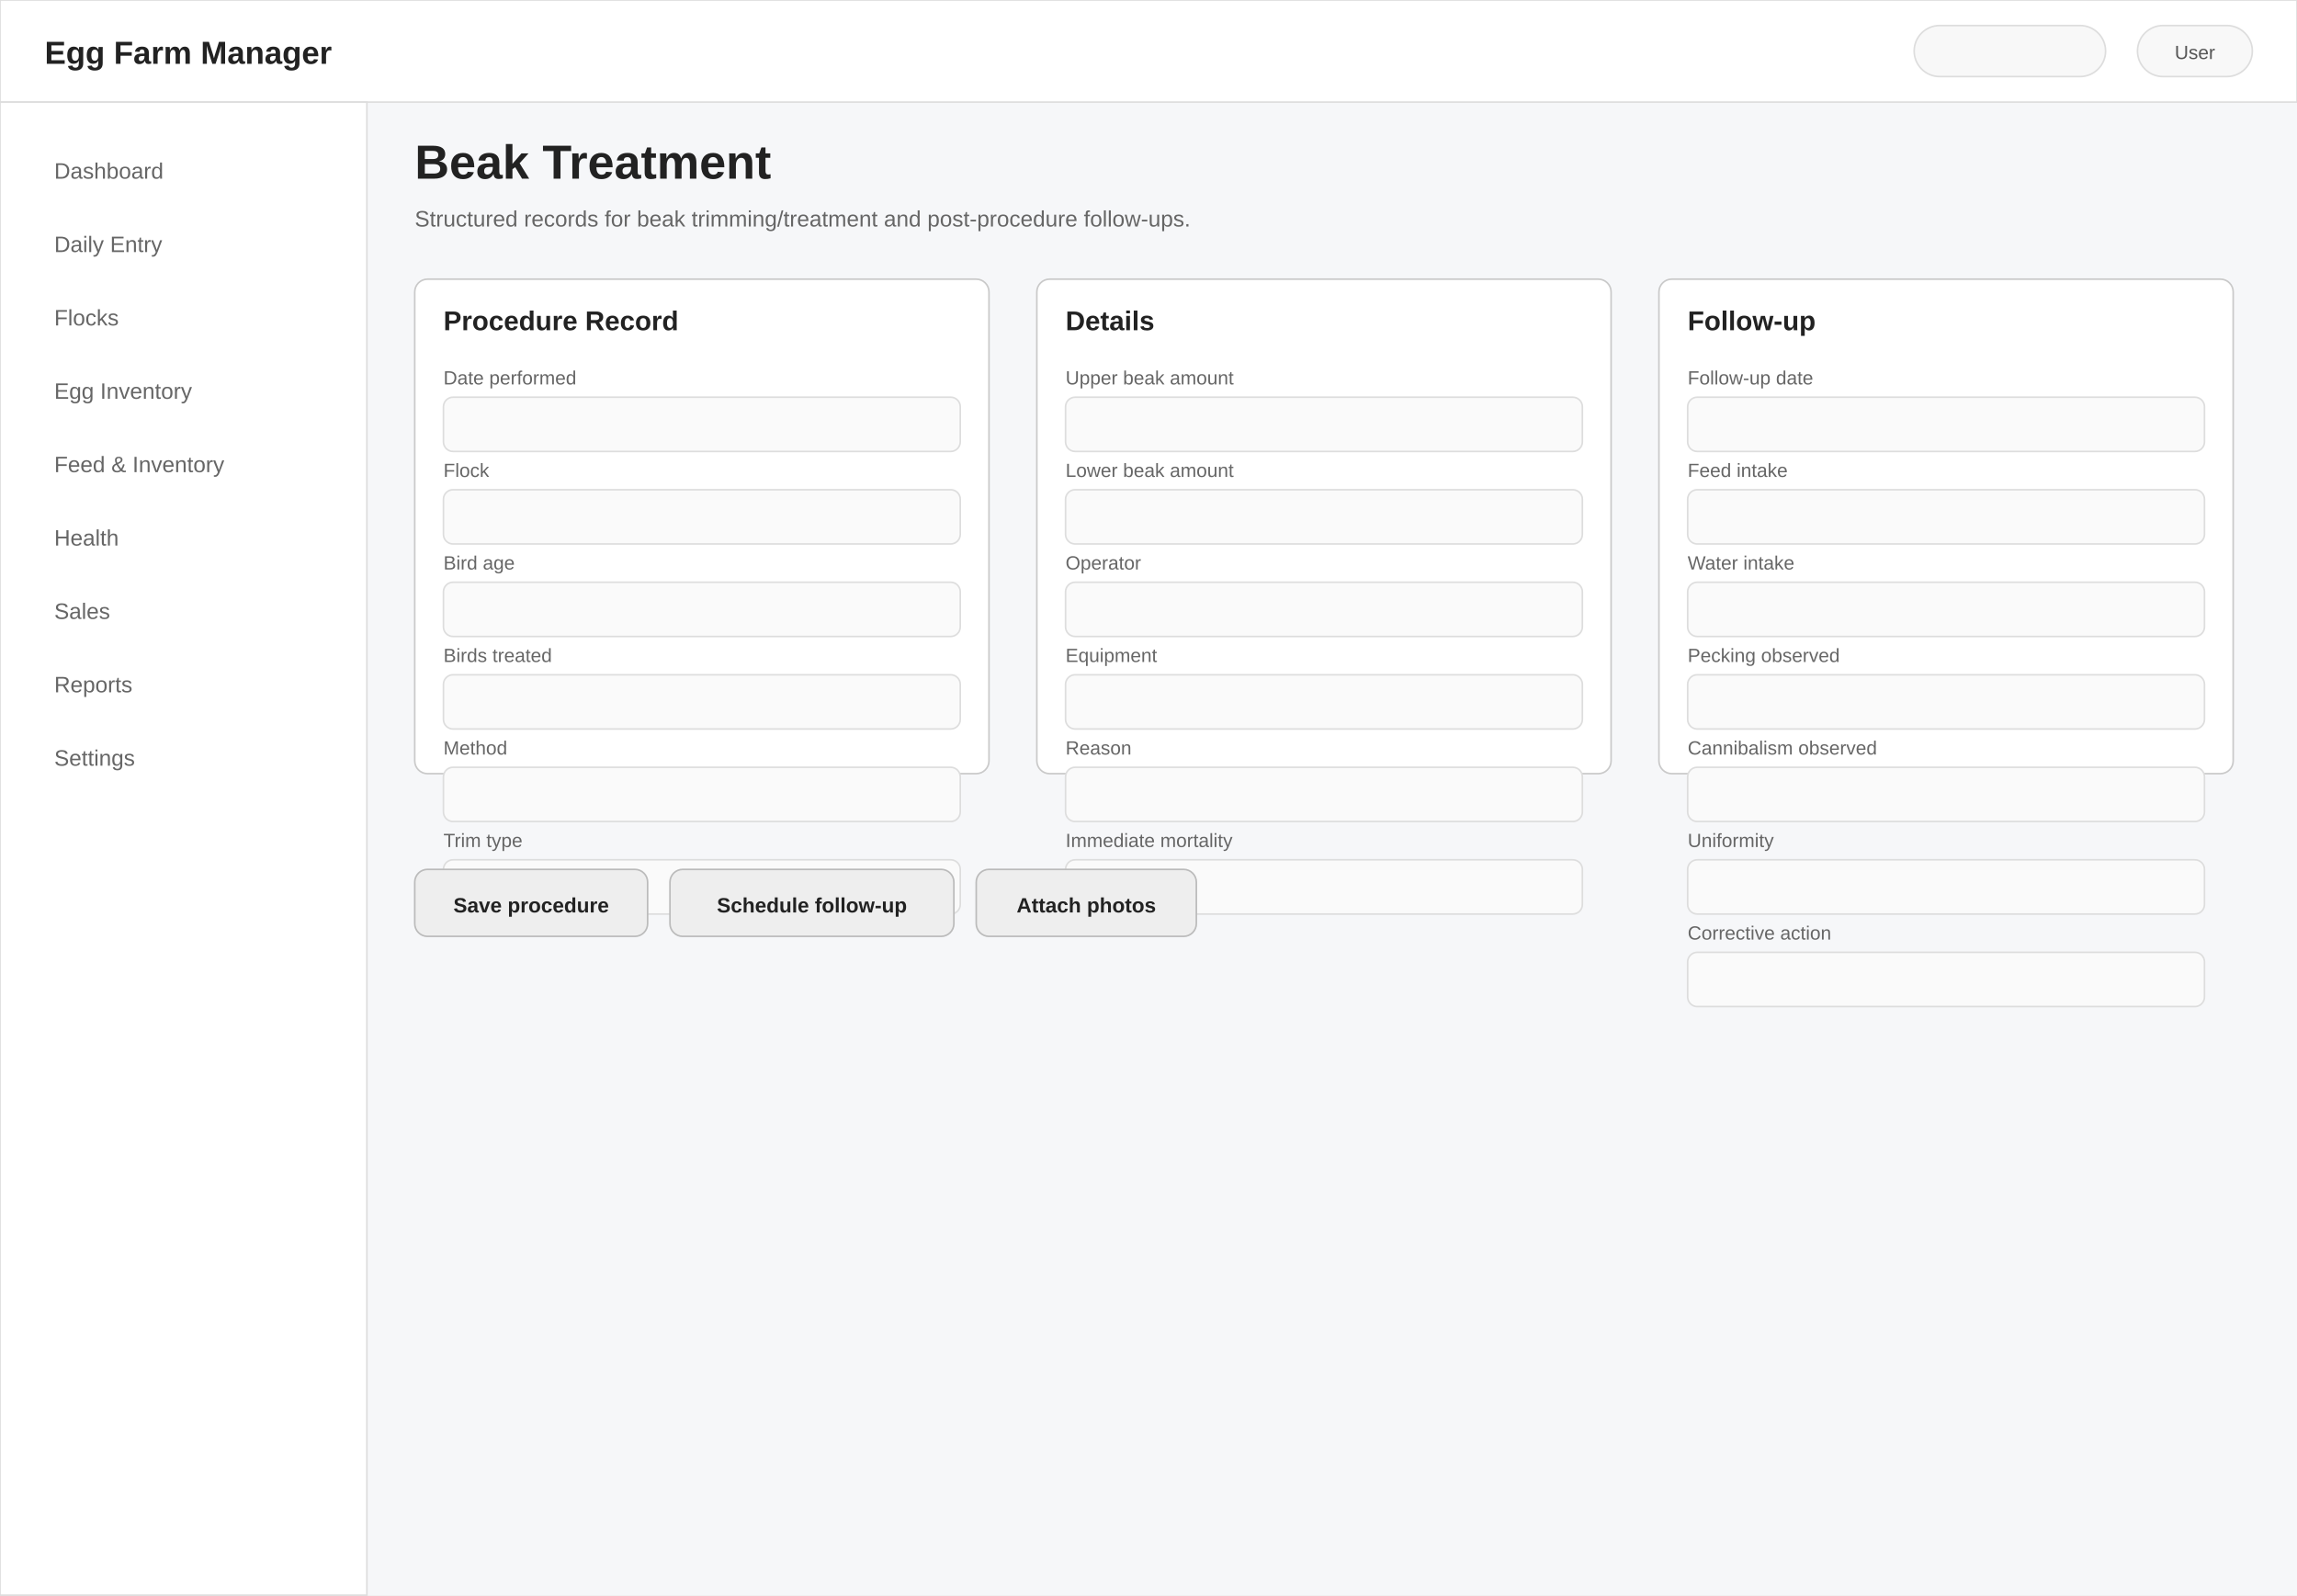
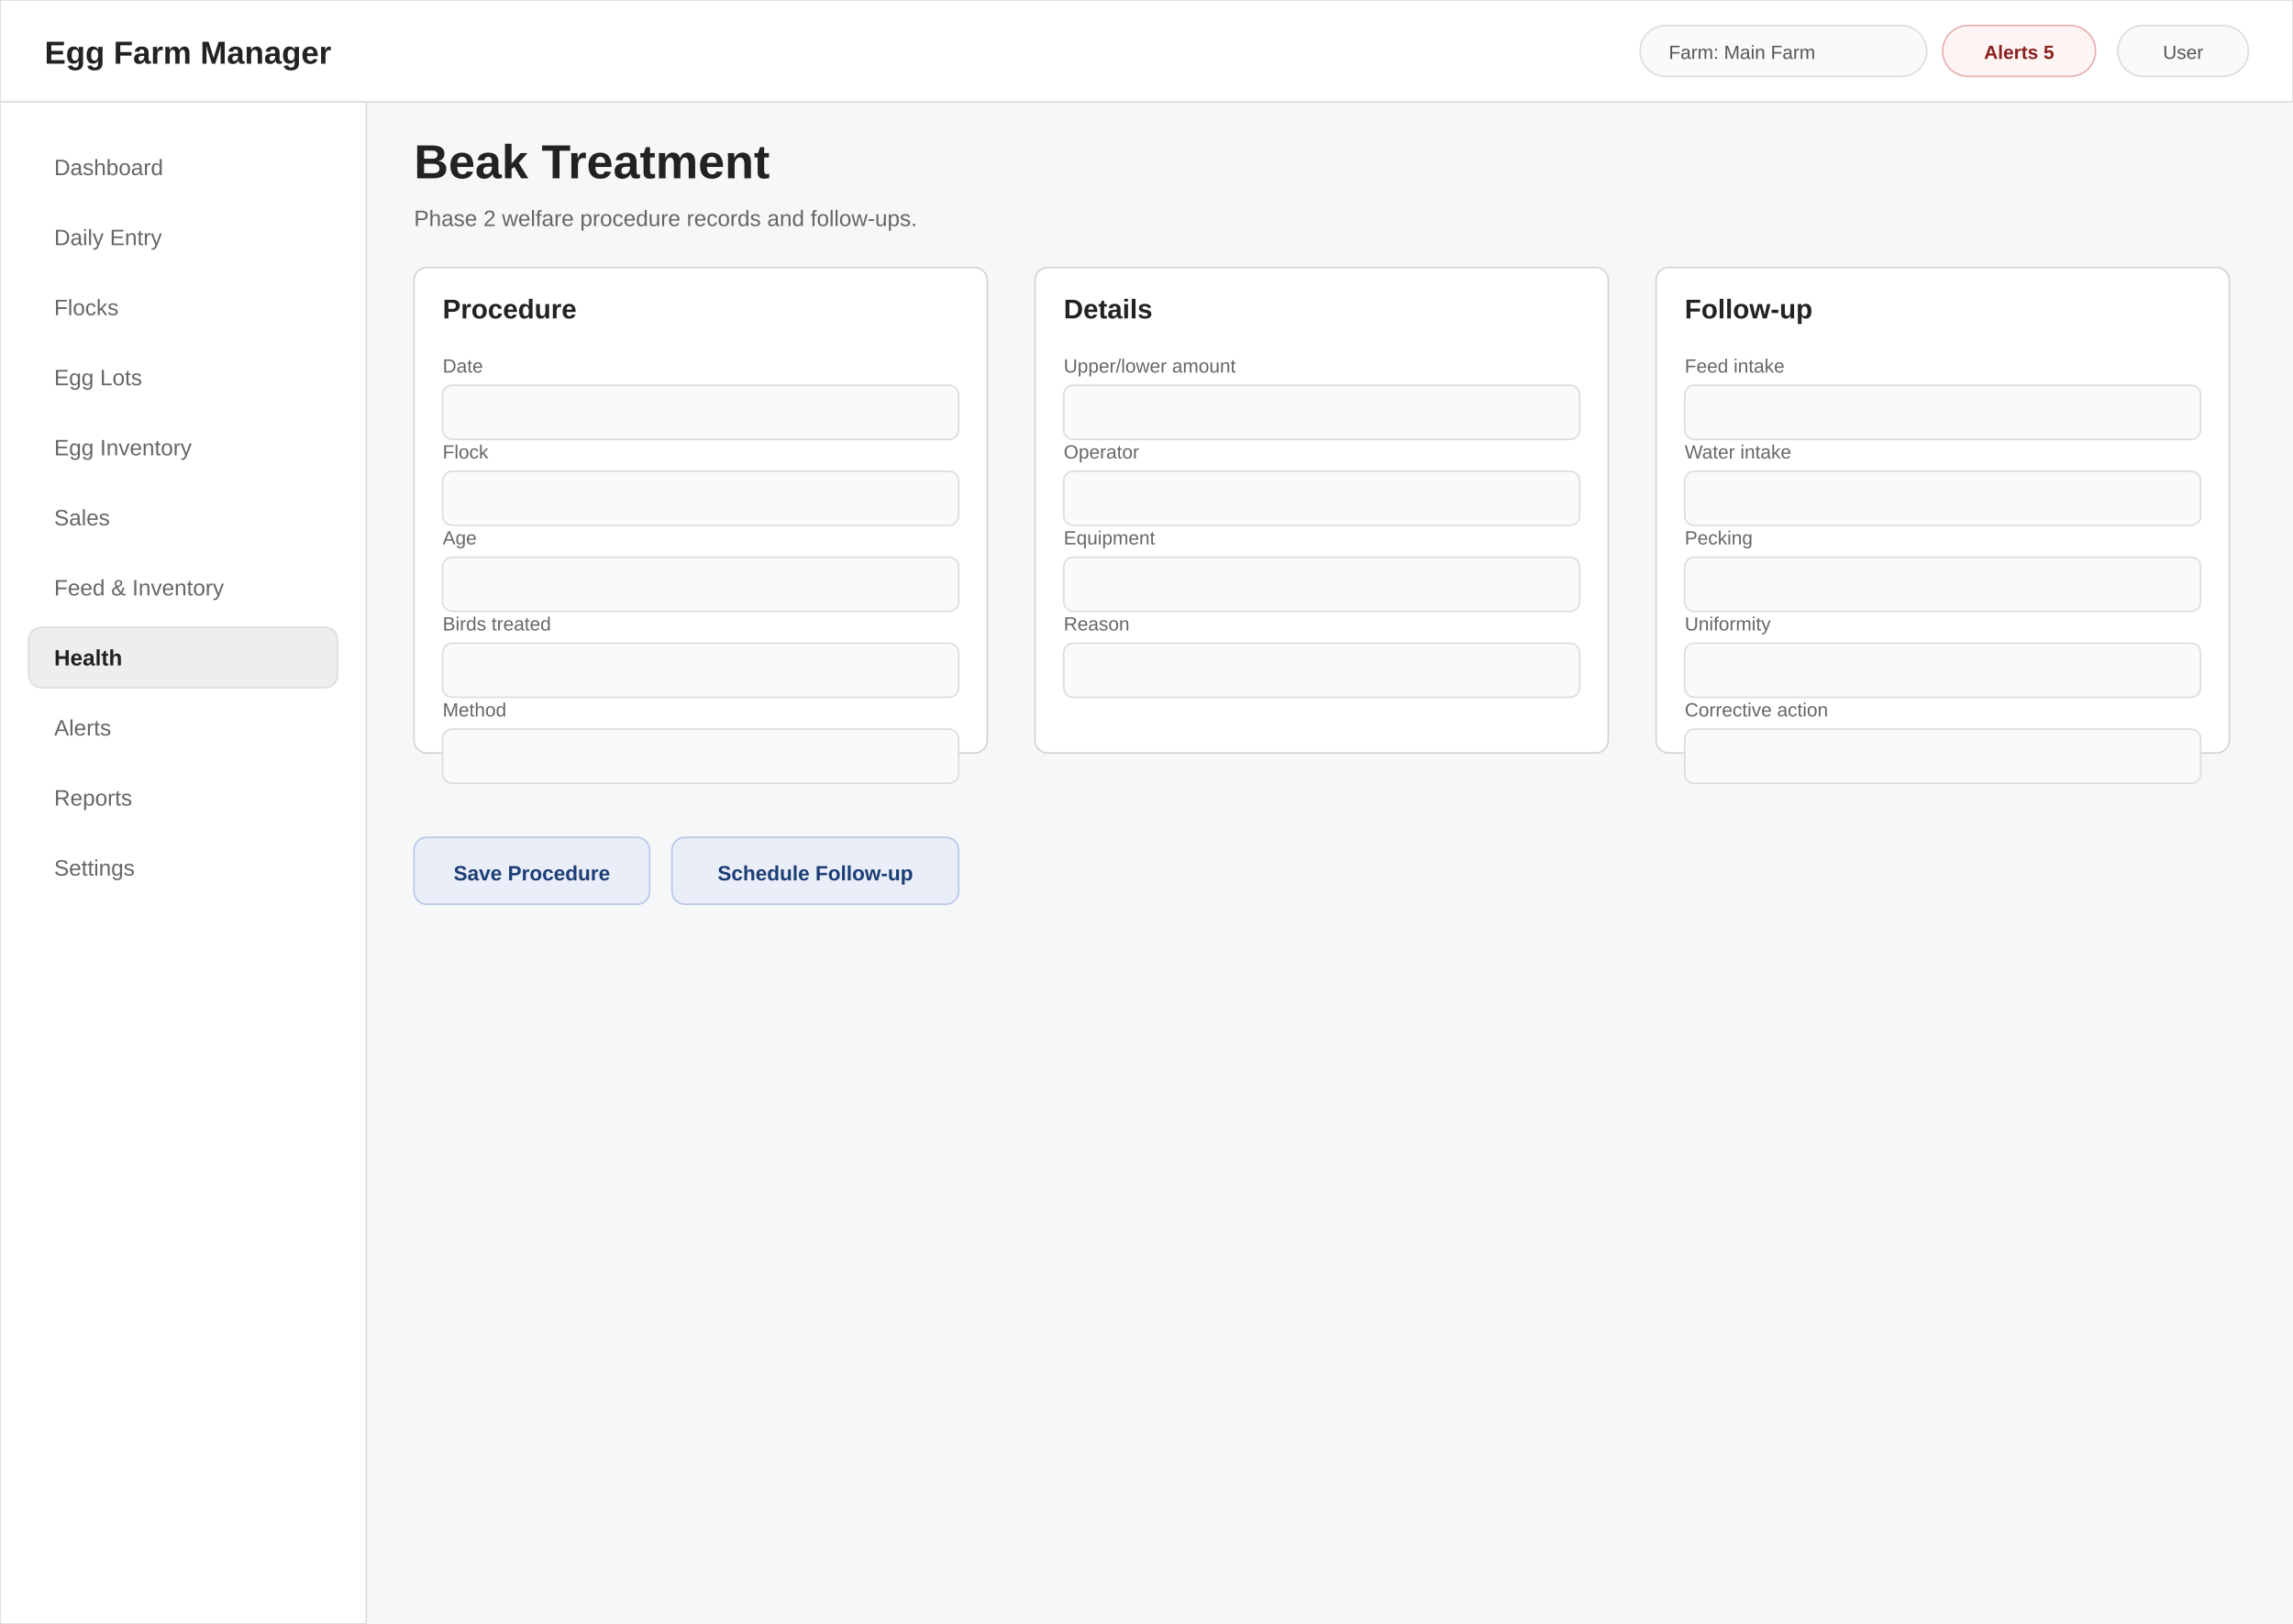
- <svg xmlns="http://www.w3.org/2000/svg" width="1440" height="1000" viewBox="0 0 1440 1000">
+ <svg xmlns="http://www.w3.org/2000/svg" width="1440" height="1020" viewBox="0 0 1440 1020">
  <rect width="100%" height="100%" fill="#f6f7f9" />
-   <rect x="0" y="0" width="1440" height="64" rx="0" fill="#ffffff" stroke="#dddddd" stroke-width="1" />
-   <text x="28" y="40" font-size="20" font-family="Arial, sans-serif" font-weight="700" fill="#222" text-anchor="start">Egg Farm Manager</text>
-   <text x="1230" y="38" font-size="13" font-family="Arial, sans-serif" font-weight="400" fill="#777" text-anchor="start">Search</text>
-   <rect x="1200" y="16" width="120" height="32" rx="16" fill="#f8f8f8" stroke="#ddd" stroke-width="1" />
-   <rect x="1340" y="16" width="72" height="32" rx="16" fill="#f8f8f8" stroke="#ddd" stroke-width="1" />
-   <text x="1376" y="37" font-size="12" font-family="Arial, sans-serif" font-weight="400" fill="#555" text-anchor="middle">User</text>
-   <rect x="0" y="64" width="230" height="936" rx="0" fill="#ffffff" stroke="#dddddd" stroke-width="1" />
-   <text x="34" y="112" font-size="14" font-family="Arial, sans-serif" font-weight="400" fill="#666" text-anchor="start">Dashboard</text>
-   <text x="34" y="158" font-size="14" font-family="Arial, sans-serif" font-weight="400" fill="#666" text-anchor="start">Daily Entry</text>
-   <text x="34" y="204" font-size="14" font-family="Arial, sans-serif" font-weight="400" fill="#666" text-anchor="start">Flocks</text>
-   <text x="34" y="250" font-size="14" font-family="Arial, sans-serif" font-weight="400" fill="#666" text-anchor="start">Egg Inventory</text>
-   <text x="34" y="296" font-size="14" font-family="Arial, sans-serif" font-weight="400" fill="#666" text-anchor="start">Feed &amp; Inventory</text>
-   <text x="34" y="342" font-size="14" font-family="Arial, sans-serif" font-weight="400" fill="#666" text-anchor="start">Health</text>
-   <text x="34" y="388" font-size="14" font-family="Arial, sans-serif" font-weight="400" fill="#666" text-anchor="start">Sales</text>
-   <text x="34" y="434" font-size="14" font-family="Arial, sans-serif" font-weight="400" fill="#666" text-anchor="start">Reports</text>
-   <text x="34" y="480" font-size="14" font-family="Arial, sans-serif" font-weight="400" fill="#666" text-anchor="start">Settings</text>
-   <text x="260" y="112" font-size="30" font-family="Arial, sans-serif" font-weight="700" fill="#222" text-anchor="start">Beak Treatment</text>
-   <text x="260" y="142" font-size="14" font-family="Arial, sans-serif" font-weight="400" fill="#666" text-anchor="start">Structured records for beak trimming/treatment and post-procedure follow-ups.</text>
-   <rect x="260" y="175" width="360" height="310" rx="8" fill="#fff" stroke="#c9c9c9" stroke-width="1" />
-   <text x="278" y="207" font-size="17" font-family="Arial, sans-serif" font-weight="700" fill="#222" text-anchor="start">Procedure Record</text>
-   <text x="278" y="241" font-size="12" font-family="Arial, sans-serif" font-weight="400" fill="#666" text-anchor="start">Date performed</text>
-   <rect x="278" y="249" width="324" height="34" rx="6" fill="#fafafa" stroke="#ddd" stroke-width="1" />
-   <text x="278" y="299" font-size="12" font-family="Arial, sans-serif" font-weight="400" fill="#666" text-anchor="start">Flock</text>
-   <rect x="278" y="307" width="324" height="34" rx="6" fill="#fafafa" stroke="#ddd" stroke-width="1" />
-   <text x="278" y="357" font-size="12" font-family="Arial, sans-serif" font-weight="400" fill="#666" text-anchor="start">Bird age</text>
-   <rect x="278" y="365" width="324" height="34" rx="6" fill="#fafafa" stroke="#ddd" stroke-width="1" />
-   <text x="278" y="415" font-size="12" font-family="Arial, sans-serif" font-weight="400" fill="#666" text-anchor="start">Birds treated</text>
-   <rect x="278" y="423" width="324" height="34" rx="6" fill="#fafafa" stroke="#ddd" stroke-width="1" />
-   <text x="278" y="473" font-size="12" font-family="Arial, sans-serif" font-weight="400" fill="#666" text-anchor="start">Method</text>
-   <rect x="278" y="481" width="324" height="34" rx="6" fill="#fafafa" stroke="#ddd" stroke-width="1" />
-   <text x="278" y="531" font-size="12" font-family="Arial, sans-serif" font-weight="400" fill="#666" text-anchor="start">Trim type</text>
-   <rect x="278" y="539" width="324" height="34" rx="6" fill="#fafafa" stroke="#ddd" stroke-width="1" />
-   <rect x="650" y="175" width="360" height="310" rx="8" fill="#fff" stroke="#c9c9c9" stroke-width="1" />
-   <text x="668" y="207" font-size="17" font-family="Arial, sans-serif" font-weight="700" fill="#222" text-anchor="start">Details</text>
-   <text x="668" y="241" font-size="12" font-family="Arial, sans-serif" font-weight="400" fill="#666" text-anchor="start">Upper beak amount</text>
-   <rect x="668" y="249" width="324" height="34" rx="6" fill="#fafafa" stroke="#ddd" stroke-width="1" />
-   <text x="668" y="299" font-size="12" font-family="Arial, sans-serif" font-weight="400" fill="#666" text-anchor="start">Lower beak amount</text>
-   <rect x="668" y="307" width="324" height="34" rx="6" fill="#fafafa" stroke="#ddd" stroke-width="1" />
-   <text x="668" y="357" font-size="12" font-family="Arial, sans-serif" font-weight="400" fill="#666" text-anchor="start">Operator</text>
-   <rect x="668" y="365" width="324" height="34" rx="6" fill="#fafafa" stroke="#ddd" stroke-width="1" />
-   <text x="668" y="415" font-size="12" font-family="Arial, sans-serif" font-weight="400" fill="#666" text-anchor="start">Equipment</text>
-   <rect x="668" y="423" width="324" height="34" rx="6" fill="#fafafa" stroke="#ddd" stroke-width="1" />
-   <text x="668" y="473" font-size="12" font-family="Arial, sans-serif" font-weight="400" fill="#666" text-anchor="start">Reason</text>
-   <rect x="668" y="481" width="324" height="34" rx="6" fill="#fafafa" stroke="#ddd" stroke-width="1" />
-   <text x="668" y="531" font-size="12" font-family="Arial, sans-serif" font-weight="400" fill="#666" text-anchor="start">Immediate mortality</text>
-   <rect x="668" y="539" width="324" height="34" rx="6" fill="#fafafa" stroke="#ddd" stroke-width="1" />
-   <rect x="1040" y="175" width="360" height="310" rx="8" fill="#fff" stroke="#c9c9c9" stroke-width="1" />
-   <text x="1058" y="207" font-size="17" font-family="Arial, sans-serif" font-weight="700" fill="#222" text-anchor="start">Follow-up</text>
-   <text x="1058" y="241" font-size="12" font-family="Arial, sans-serif" font-weight="400" fill="#666" text-anchor="start">Follow-up date</text>
-   <rect x="1058" y="249" width="324" height="34" rx="6" fill="#fafafa" stroke="#ddd" stroke-width="1" />
-   <text x="1058" y="299" font-size="12" font-family="Arial, sans-serif" font-weight="400" fill="#666" text-anchor="start">Feed intake</text>
-   <rect x="1058" y="307" width="324" height="34" rx="6" fill="#fafafa" stroke="#ddd" stroke-width="1" />
-   <text x="1058" y="357" font-size="12" font-family="Arial, sans-serif" font-weight="400" fill="#666" text-anchor="start">Water intake</text>
-   <rect x="1058" y="365" width="324" height="34" rx="6" fill="#fafafa" stroke="#ddd" stroke-width="1" />
-   <text x="1058" y="415" font-size="12" font-family="Arial, sans-serif" font-weight="400" fill="#666" text-anchor="start">Pecking observed</text>
-   <rect x="1058" y="423" width="324" height="34" rx="6" fill="#fafafa" stroke="#ddd" stroke-width="1" />
-   <text x="1058" y="473" font-size="12" font-family="Arial, sans-serif" font-weight="400" fill="#666" text-anchor="start">Cannibalism observed</text>
-   <rect x="1058" y="481" width="324" height="34" rx="6" fill="#fafafa" stroke="#ddd" stroke-width="1" />
-   <text x="1058" y="531" font-size="12" font-family="Arial, sans-serif" font-weight="400" fill="#666" text-anchor="start">Uniformity</text>
-   <rect x="1058" y="539" width="324" height="34" rx="6" fill="#fafafa" stroke="#ddd" stroke-width="1" />
-   <text x="1058" y="589" font-size="12" font-family="Arial, sans-serif" font-weight="400" fill="#666" text-anchor="start">Corrective action</text>
-   <rect x="1058" y="597" width="324" height="34" rx="6" fill="#fafafa" stroke="#ddd" stroke-width="1" />
-   <rect x="260" y="545" width="146" height="42" rx="8" fill="#eeeeee" stroke="#bbb" stroke-width="1" />
-   <text x="333" y="572" font-size="13" font-family="Arial, sans-serif" font-weight="600" fill="#222" text-anchor="middle">Save procedure</text>
-   <rect x="420" y="545" width="178" height="42" rx="8" fill="#eeeeee" stroke="#bbb" stroke-width="1" />
-   <text x="509" y="572" font-size="13" font-family="Arial, sans-serif" font-weight="600" fill="#222" text-anchor="middle">Schedule follow-up</text>
-   <rect x="612" y="545" width="138" height="42" rx="8" fill="#eeeeee" stroke="#bbb" stroke-width="1" />
-   <text x="681" y="572" font-size="13" font-family="Arial, sans-serif" font-weight="600" fill="#222" text-anchor="middle">Attach photos</text>
+   <rect x="0" y="0" width="1440" height="64" rx="0" fill="#fff" stroke="#ddd" stroke-width="1" />
+   <text x="28" y="40" font-family="Arial, sans-serif" font-size="20" font-weight="700" fill="#222" text-anchor="start">Egg Farm Manager</text>
+   <rect x="1030" y="16" width="180" height="32" rx="16" fill="#fafafa" stroke="#ddd" stroke-width="1" />
+   <text x="1048" y="37" font-family="Arial, sans-serif" font-size="12" font-weight="400" fill="#555" text-anchor="start">Farm: Main Farm</text>
+   <rect x="1220" y="16" width="96" height="32" rx="16" fill="#fff4f4" stroke="#e6b0b0" stroke-width="1" />
+   <text x="1268" y="37" font-family="Arial, sans-serif" font-size="12" font-weight="700" fill="#8a1f1f" text-anchor="middle">Alerts 5</text>
+   <rect x="1330" y="16" width="82" height="32" rx="16" fill="#fafafa" stroke="#ddd" stroke-width="1" />
+   <text x="1371" y="37" font-family="Arial, sans-serif" font-size="12" font-weight="400" fill="#555" text-anchor="middle">User</text>
+   <rect x="0" y="64" width="230" height="956" rx="0" fill="#fff" stroke="#ddd" stroke-width="1" />
+   <text x="34" y="110" font-family="Arial, sans-serif" font-size="14" font-weight="400" fill="#666" text-anchor="start">Dashboard</text>
+   <text x="34" y="154" font-family="Arial, sans-serif" font-size="14" font-weight="400" fill="#666" text-anchor="start">Daily Entry</text>
+   <text x="34" y="198" font-family="Arial, sans-serif" font-size="14" font-weight="400" fill="#666" text-anchor="start">Flocks</text>
+   <text x="34" y="242" font-family="Arial, sans-serif" font-size="14" font-weight="400" fill="#666" text-anchor="start">Egg Lots</text>
+   <text x="34" y="286" font-family="Arial, sans-serif" font-size="14" font-weight="400" fill="#666" text-anchor="start">Egg Inventory</text>
+   <text x="34" y="330" font-family="Arial, sans-serif" font-size="14" font-weight="400" fill="#666" text-anchor="start">Sales</text>
+   <text x="34" y="374" font-family="Arial, sans-serif" font-size="14" font-weight="400" fill="#666" text-anchor="start">Feed &amp; Inventory</text>
+   <rect x="18" y="394" width="194" height="38" rx="8" fill="#eeeeee" stroke="#ddd" stroke-width="1" />
+   <text x="34" y="418" font-family="Arial, sans-serif" font-size="14" font-weight="600" fill="#222" text-anchor="start">Health</text>
+   <text x="34" y="462" font-family="Arial, sans-serif" font-size="14" font-weight="400" fill="#666" text-anchor="start">Alerts</text>
+   <text x="34" y="506" font-family="Arial, sans-serif" font-size="14" font-weight="400" fill="#666" text-anchor="start">Reports</text>
+   <text x="34" y="550" font-family="Arial, sans-serif" font-size="14" font-weight="400" fill="#666" text-anchor="start">Settings</text>
+   <text x="260" y="112" font-family="Arial, sans-serif" font-size="30" font-weight="700" fill="#222" text-anchor="start">Beak Treatment</text>
+   <text x="260" y="142" font-family="Arial, sans-serif" font-size="14" font-weight="400" fill="#666" text-anchor="start">Phase 2 welfare procedure records and follow-ups.</text>
+   <rect x="260" y="168" width="360" height="305" rx="8" fill="#fff" stroke="#d4d4d4" stroke-width="1" />
+   <text x="278" y="200" font-family="Arial, sans-serif" font-size="17" font-weight="700" fill="#222" text-anchor="start">Procedure</text>
+   <text x="278" y="234" font-family="Arial, sans-serif" font-size="12" font-weight="400" fill="#666" text-anchor="start">Date</text>
+   <rect x="278" y="242" width="324" height="34" rx="6" fill="#fafafa" stroke="#ddd" stroke-width="1" />
+   <text x="278" y="288" font-family="Arial, sans-serif" font-size="12" font-weight="400" fill="#666" text-anchor="start">Flock</text>
+   <rect x="278" y="296" width="324" height="34" rx="6" fill="#fafafa" stroke="#ddd" stroke-width="1" />
+   <text x="278" y="342" font-family="Arial, sans-serif" font-size="12" font-weight="400" fill="#666" text-anchor="start">Age</text>
+   <rect x="278" y="350" width="324" height="34" rx="6" fill="#fafafa" stroke="#ddd" stroke-width="1" />
+   <text x="278" y="396" font-family="Arial, sans-serif" font-size="12" font-weight="400" fill="#666" text-anchor="start">Birds treated</text>
+   <rect x="278" y="404" width="324" height="34" rx="6" fill="#fafafa" stroke="#ddd" stroke-width="1" />
+   <text x="278" y="450" font-family="Arial, sans-serif" font-size="12" font-weight="400" fill="#666" text-anchor="start">Method</text>
+   <rect x="278" y="458" width="324" height="34" rx="6" fill="#fafafa" stroke="#ddd" stroke-width="1" />
+   <rect x="650" y="168" width="360" height="305" rx="8" fill="#fff" stroke="#d4d4d4" stroke-width="1" />
+   <text x="668" y="200" font-family="Arial, sans-serif" font-size="17" font-weight="700" fill="#222" text-anchor="start">Details</text>
+   <text x="668" y="234" font-family="Arial, sans-serif" font-size="12" font-weight="400" fill="#666" text-anchor="start">Upper/lower amount</text>
+   <rect x="668" y="242" width="324" height="34" rx="6" fill="#fafafa" stroke="#ddd" stroke-width="1" />
+   <text x="668" y="288" font-family="Arial, sans-serif" font-size="12" font-weight="400" fill="#666" text-anchor="start">Operator</text>
+   <rect x="668" y="296" width="324" height="34" rx="6" fill="#fafafa" stroke="#ddd" stroke-width="1" />
+   <text x="668" y="342" font-family="Arial, sans-serif" font-size="12" font-weight="400" fill="#666" text-anchor="start">Equipment</text>
+   <rect x="668" y="350" width="324" height="34" rx="6" fill="#fafafa" stroke="#ddd" stroke-width="1" />
+   <text x="668" y="396" font-family="Arial, sans-serif" font-size="12" font-weight="400" fill="#666" text-anchor="start">Reason</text>
+   <rect x="668" y="404" width="324" height="34" rx="6" fill="#fafafa" stroke="#ddd" stroke-width="1" />
+   <rect x="1040" y="168" width="360" height="305" rx="8" fill="#fff" stroke="#d4d4d4" stroke-width="1" />
+   <text x="1058" y="200" font-family="Arial, sans-serif" font-size="17" font-weight="700" fill="#222" text-anchor="start">Follow-up</text>
+   <text x="1058" y="234" font-family="Arial, sans-serif" font-size="12" font-weight="400" fill="#666" text-anchor="start">Feed intake</text>
+   <rect x="1058" y="242" width="324" height="34" rx="6" fill="#fafafa" stroke="#ddd" stroke-width="1" />
+   <text x="1058" y="288" font-family="Arial, sans-serif" font-size="12" font-weight="400" fill="#666" text-anchor="start">Water intake</text>
+   <rect x="1058" y="296" width="324" height="34" rx="6" fill="#fafafa" stroke="#ddd" stroke-width="1" />
+   <text x="1058" y="342" font-family="Arial, sans-serif" font-size="12" font-weight="400" fill="#666" text-anchor="start">Pecking</text>
+   <rect x="1058" y="350" width="324" height="34" rx="6" fill="#fafafa" stroke="#ddd" stroke-width="1" />
+   <text x="1058" y="396" font-family="Arial, sans-serif" font-size="12" font-weight="400" fill="#666" text-anchor="start">Uniformity</text>
+   <rect x="1058" y="404" width="324" height="34" rx="6" fill="#fafafa" stroke="#ddd" stroke-width="1" />
+   <text x="1058" y="450" font-family="Arial, sans-serif" font-size="12" font-weight="400" fill="#666" text-anchor="start">Corrective action</text>
+   <rect x="1058" y="458" width="324" height="34" rx="6" fill="#fafafa" stroke="#ddd" stroke-width="1" />
+   <rect x="260" y="526" width="148" height="42" rx="8" fill="#e9eef8" stroke="#b9c8e8" stroke-width="1" />
+   <text x="334.0" y="553" font-family="Arial, sans-serif" font-size="13" font-weight="700" fill="#1c3d75" text-anchor="middle">Save Procedure</text>
+   <rect x="422" y="526" width="180" height="42" rx="8" fill="#e9eef8" stroke="#b9c8e8" stroke-width="1" />
+   <text x="512.0" y="553" font-family="Arial, sans-serif" font-size="13" font-weight="700" fill="#1c3d75" text-anchor="middle">Schedule Follow-up</text>
</svg>
